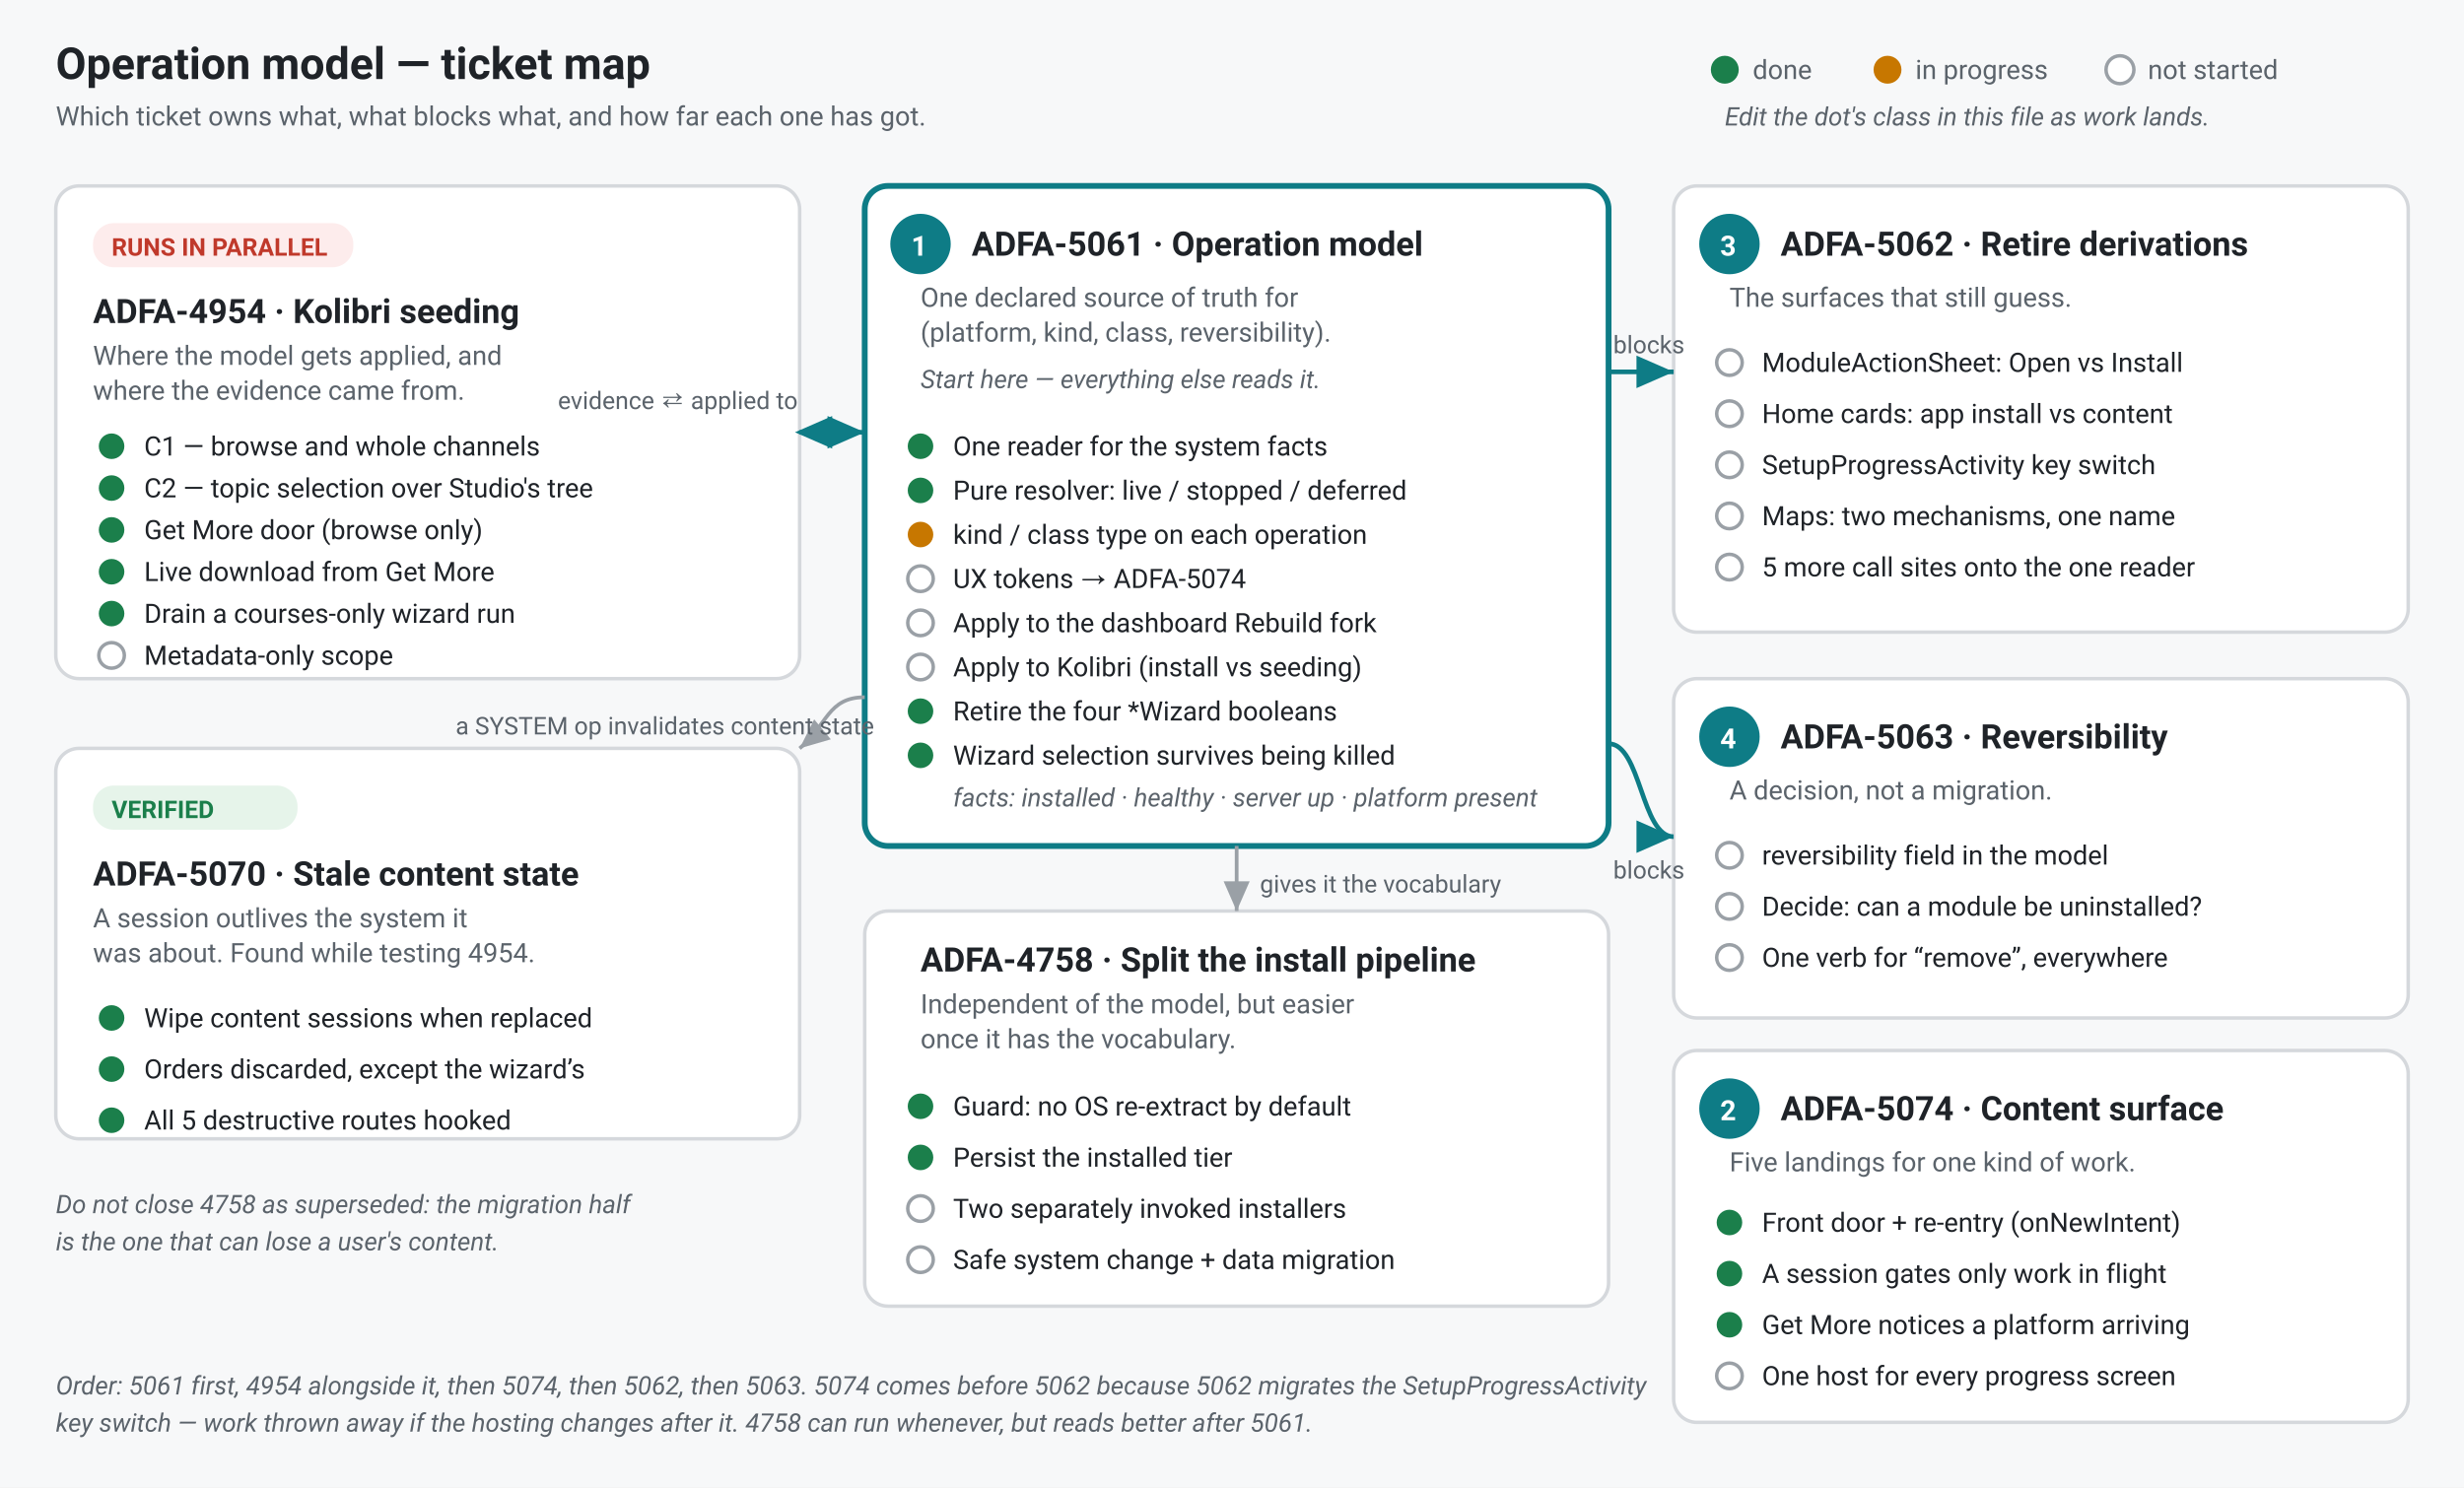
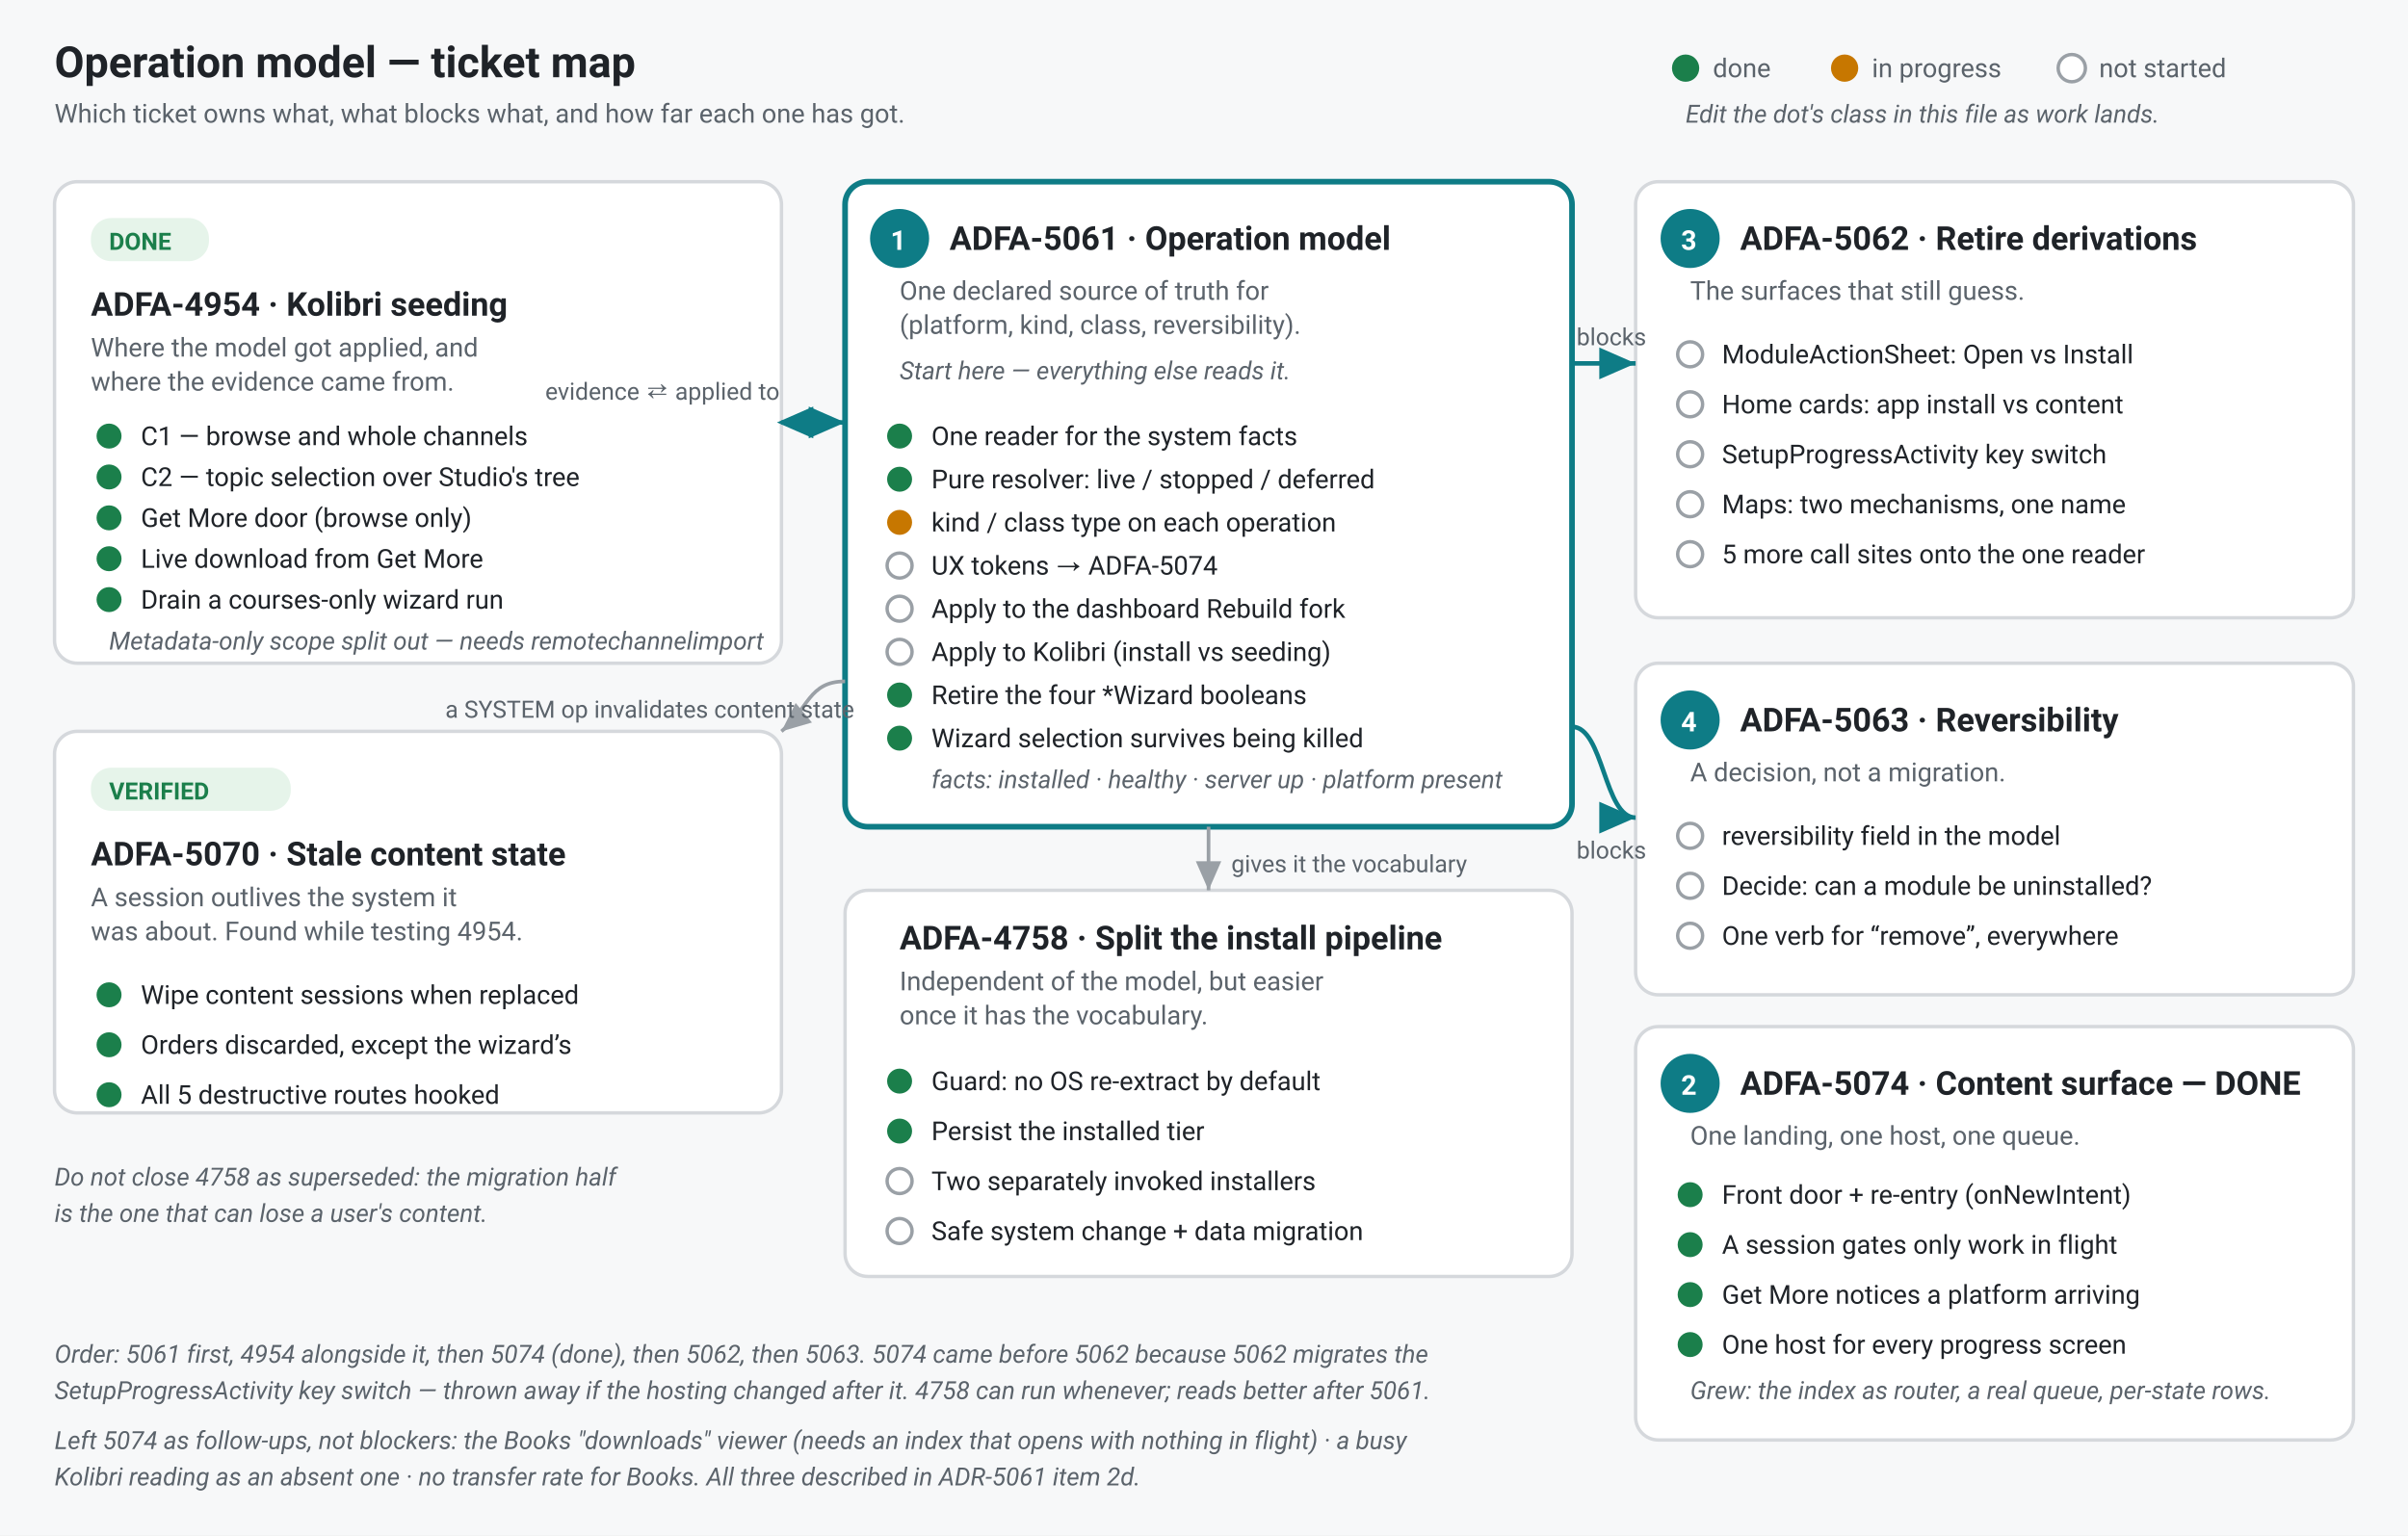
- <svg xmlns="http://www.w3.org/2000/svg" viewBox="0 0 1060 640" width="1060" height="640" font-family="Segoe UI, Roboto, Helvetica, Arial, sans-serif">
+ <svg xmlns="http://www.w3.org/2000/svg" viewBox="0 0 1060 676" width="1060" height="676" font-family="Segoe UI, Roboto, Helvetica, Arial, sans-serif">
  <style>
  .bg    { fill: #F7F8F9; }
  .card  { fill: #FFFFFF; stroke: #D5D8DC; stroke-width: 1.5; rx: 10; }
  .card-hi { fill: #FFFFFF; stroke: #0E7C86; stroke-width: 2.5; rx: 10; }
  .h1    { font-size: 19px; font-weight: 700; fill: #1F2328; }
  .h2    { font-size: 14.5px; font-weight: 700; fill: #1F2328; }
  .sub   { font-size: 11.5px; fill: #5B636B; }
  .item  { font-size: 11.5px; fill: #1F2328; }
  .note  { font-size: 11px; fill: #5B636B; font-style: italic; }
  .lnk   { stroke: #9AA0A6; stroke-width: 1.6; fill: none; }
  .lnk-hi{ stroke: #0E7C86; stroke-width: 2; fill: none; }
  .lnklbl{ font-size: 10.5px; fill: #5B636B; }

  /* ---- the three states: change an item's class to move it ---- */
  .s-done { fill: #1B7F4B; stroke: none; }
  .s-doing{ fill: #C77700; stroke: none; }
  .s-todo { fill: #FFFFFF; stroke: #9AA0A6; stroke-width: 1.5; }

  .badge  { fill: #0E7C86; }
  .badgetx{ font-size: 12px; font-weight: 700; fill: #FFFFFF; }
  .chip   { rx: 9; }
  .chiptx { font-size: 10.5px; font-weight: 700; }
</style>
  <defs>
    <marker id="arw" markerWidth="9" markerHeight="9" refX="8" refY="4.5" orient="auto">
      <path d="M0,1 L8,4.5 L0,8 Z" fill="#9AA0A6" />
    </marker>
    <marker id="arwhi" markerWidth="9" markerHeight="9" refX="8" refY="4.5" orient="auto">
      <path d="M0,1 L8,4.5 L0,8 Z" fill="#0E7C86" />
    </marker>
    <marker id="arwhiS" markerWidth="9" markerHeight="9" refX="1" refY="4.5" orient="auto">
      <path d="M8,1 L0,4.5 L8,8 Z" fill="#0E7C86" />
    </marker>
  </defs>
-   <rect class="bg" x="0" y="0" width="1060" height="640" />
+   <rect class="bg" x="0" y="0" width="1060" height="676" />
  <text class="h1" x="24" y="34">Operation model — ticket map</text>
  <text class="sub" x="24" y="54">Which ticket owns what, what blocks what, and how far each one has got.</text>
  <circle class="s-done" cx="742" cy="30" r="6" />
  <text class="sub" x="754" y="34">done</text>
  <circle class="s-doing" cx="812" cy="30" r="6" />
  <text class="sub" x="824" y="34">in progress</text>
  <circle class="s-todo" cx="912" cy="30" r="6" />
  <text class="sub" x="924" y="34">not started</text>
  <text class="note" x="742" y="54">Edit the dot's class in this file as work lands.</text>
  <rect class="card" x="24" y="80" width="320" height="212" />
-   <rect class="chip" x="40" y="96" width="112" height="19" fill="#FDECEC" stroke="none" />
-   <text class="chiptx" x="48" y="110" fill="#C0392B">RUNS IN PARALLEL</text>
+   <rect class="chip" x="40" y="96" width="52" height="19" fill="#E6F4EA" stroke="none" />
+   <text class="chiptx" x="48" y="110" fill="#1B7F4B">DONE</text>
  <text class="h2" x="40" y="139">ADFA-4954 · Kolibri seeding</text>
-   <text class="sub" x="40" y="157">Where the model gets applied, and</text>
+   <text class="sub" x="40" y="157">Where the model got applied, and</text>
  <text class="sub" x="40" y="172">where the evidence came from.</text>
  <circle class="s-done" cx="48" cy="192" r="5.5" />
  <text class="item" x="62" y="196">C1 — browse and whole channels</text>
  <circle class="s-done" cx="48" cy="210" r="5.5" />
  <text class="item" x="62" y="214">C2 — topic selection over Studio's tree</text>
  <circle class="s-done" cx="48" cy="228" r="5.5" />
  <text class="item" x="62" y="232">Get More door (browse only)</text>
  <circle class="s-done" cx="48" cy="246" r="5.5" />
  <text class="item" x="62" y="250">Live download from Get More</text>
  <circle class="s-done" cx="48" cy="264" r="5.5" />
  <text class="item" x="62" y="268">Drain a courses-only wizard run</text>
-   <circle class="s-todo" cx="48" cy="282" r="5.5" />
-   <text class="item" x="62" y="286">Metadata-only scope</text>
+   <text class="note" x="48" y="286">Metadata-only scope split out — needs remotechannelimport</text>
  <rect class="card" x="24" y="322" width="320" height="168" />
  <rect class="chip" x="40" y="338" width="88" height="19" fill="#E6F4EA" stroke="none" />
  <text class="chiptx" x="48" y="352" fill="#1B7F4B">VERIFIED</text>
  <text class="h2" x="40" y="381">ADFA-5070 · Stale content state</text>
  <text class="sub" x="40" y="399">A session outlives the system it</text>
  <text class="sub" x="40" y="414">was about. Found while testing 4954.</text>
  <circle class="s-done" cx="48" cy="438" r="5.5" />
  <text class="item" x="62" y="442">Wipe content sessions when replaced</text>
  <circle class="s-done" cx="48" cy="460" r="5.5" />
  <text class="item" x="62" y="464">Orders discarded, except the wizard’s</text>
  <circle class="s-done" cx="48" cy="482" r="5.5" />
  <text class="item" x="62" y="486">All 5 destructive routes hooked</text>
  <rect class="card-hi" x="372" y="80" width="320" height="284" />
  <circle class="badge" cx="396" cy="105" r="13" />
  <text class="badgetx" x="392" y="110">1</text>
  <text class="h2" x="418" y="110">ADFA-5061 · Operation model</text>
  <text class="sub" x="396" y="132">One declared source of truth for</text>
  <text class="sub" x="396" y="147">(platform, kind, class, reversibility).</text>
  <text class="note" x="396" y="167">Start here — everything else reads it.</text>
  <circle class="s-done" cx="396" cy="192" r="5.5" />
  <text class="item" x="410" y="196">One reader for the system facts</text>
  <circle class="s-done" cx="396" cy="211" r="5.5" />
  <text class="item" x="410" y="215">Pure resolver: live / stopped / deferred</text>
  <circle class="s-doing" cx="396" cy="230" r="5.5" />
  <text class="item" x="410" y="234">kind / class type on each operation</text>
  <circle class="s-todo" cx="396" cy="249" r="5.5" />
  <text class="item" x="410" y="253">UX tokens → ADFA-5074</text>
  <circle class="s-todo" cx="396" cy="268" r="5.5" />
  <text class="item" x="410" y="272">Apply to the dashboard Rebuild fork</text>
  <circle class="s-todo" cx="396" cy="287" r="5.5" />
  <text class="item" x="410" y="291">Apply to Kolibri (install vs seeding)</text>
  <circle class="s-done" cx="396" cy="306" r="5.5" />
  <text class="item" x="410" y="310">Retire the four *Wizard booleans</text>
  <circle class="s-done" cx="396" cy="325" r="5.5" />
  <text class="item" x="410" y="329">Wizard selection survives being killed</text>
  <text class="note" x="410" y="347">facts: installed · healthy · server up · platform present</text>
  <rect class="card" x="720" y="80" width="316" height="192" />
  <circle class="badge" cx="744" cy="105" r="13" />
  <text class="badgetx" x="740" y="110">3</text>
  <text class="h2" x="766" y="110">ADFA-5062 · Retire derivations</text>
  <text class="sub" x="744" y="132">The surfaces that still guess.</text>
  <circle class="s-todo" cx="744" cy="156" r="5.5" />
  <text class="item" x="758" y="160">ModuleActionSheet: Open vs Install</text>
  <circle class="s-todo" cx="744" cy="178" r="5.5" />
  <text class="item" x="758" y="182">Home cards: app install vs content</text>
  <circle class="s-todo" cx="744" cy="200" r="5.5" />
  <text class="item" x="758" y="204">SetupProgressActivity key switch</text>
  <circle class="s-todo" cx="744" cy="222" r="5.5" />
  <text class="item" x="758" y="226">Maps: two mechanisms, one name</text>
  <circle class="s-todo" cx="744" cy="244" r="5.5" />
  <text class="item" x="758" y="248">5 more call sites onto the one reader</text>
  <rect class="card" x="720" y="292" width="316" height="146" />
  <circle class="badge" cx="744" cy="317" r="13" />
  <text class="badgetx" x="740" y="322">4</text>
  <text class="h2" x="766" y="322">ADFA-5063 · Reversibility</text>
  <text class="sub" x="744" y="344">A decision, not a migration.</text>
  <circle class="s-todo" cx="744" cy="368" r="5.5" />
  <text class="item" x="758" y="372">reversibility field in the model</text>
  <circle class="s-todo" cx="744" cy="390" r="5.5" />
  <text class="item" x="758" y="394">Decide: can a module be uninstalled?</text>
  <circle class="s-todo" cx="744" cy="412" r="5.5" />
  <text class="item" x="758" y="416">One verb for “remove”, everywhere</text>
  <rect class="card" x="372" y="392" width="320" height="170" />
  <text class="h2" x="396" y="418">ADFA-4758 · Split the install pipeline</text>
  <text class="sub" x="396" y="436">Independent of the model, but easier</text>
  <text class="sub" x="396" y="451">once it has the vocabulary.</text>
  <circle class="s-done" cx="396" cy="476" r="5.5" />
  <text class="item" x="410" y="480">Guard: no OS re-extract by default</text>
  <circle class="s-done" cx="396" cy="498" r="5.5" />
  <text class="item" x="410" y="502">Persist the installed tier</text>
  <circle class="s-todo" cx="396" cy="520" r="5.5" />
  <text class="item" x="410" y="524">Two separately invoked installers</text>
  <circle class="s-todo" cx="396" cy="542" r="5.5" />
  <text class="item" x="410" y="546">Safe system change + data migration</text>
-   <rect class="card" x="720" y="452" width="316" height="160" />
+   <rect class="card" x="720" y="452" width="316" height="182" />
  <circle class="badge" cx="744" cy="477" r="13" />
  <text class="badgetx" x="740" y="482">2</text>
-   <text class="h2" x="766" y="482">ADFA-5074 · Content surface</text>
-   <text class="sub" x="744" y="504">Five landings for one kind of work.</text>
+   <text class="h2" x="766" y="482">ADFA-5074 · Content surface — DONE</text>
+   <text class="sub" x="744" y="504">One landing, one host, one queue.</text>
  <circle class="s-done" cx="744" cy="526" r="5.5" />
  <text class="item" x="758" y="530">Front door + re-entry (onNewIntent)</text>
  <circle class="s-done" cx="744" cy="548" r="5.5" />
  <text class="item" x="758" y="552">A session gates only work in flight</text>
  <circle class="s-done" cx="744" cy="570" r="5.5" />
  <text class="item" x="758" y="574">Get More notices a platform arriving</text>
-   <circle class="s-todo" cx="744" cy="592" r="5.5" />
+   <circle class="s-done" cx="744" cy="592" r="5.5" />
  <text class="item" x="758" y="596">One host for every progress screen</text>
+   <text class="note" x="744" y="616">Grew: the index as router, a real queue, per-state rows.</text>
  <text class="note" x="24" y="522">Do not close 4758 as superseded: the migration half</text>
  <text class="note" x="24" y="538">is the one that can lose a user's content.</text>
  <path class="lnk-hi" d="M344,186 L372,186" marker-end="url(#arwhi)" marker-start="url(#arwhiS)" />
  <text class="lnklbl" x="240" y="176">evidence ⇄ applied to</text>
  <path class="lnk-hi" d="M692,160 L720,160" marker-end="url(#arwhi)" />
  <text class="lnklbl" x="694" y="152">blocks</text>
  <path class="lnk-hi" d="M692,320 C706,320 706,360 720,360" marker-end="url(#arwhi)" />
  <text class="lnklbl" x="694" y="378">blocks</text>
  <path class="lnk" d="M532,364 L532,392" marker-end="url(#arw)" />
  <text class="lnklbl" x="542" y="384">gives it the vocabulary</text>
  <path class="lnk" d="M372,300 C356,300 356,312 344,322" marker-end="url(#arw)" />
  <text class="lnklbl" x="196" y="316">a SYSTEM op invalidates content state</text>
-   <text class="note" x="24" y="600">Order: 5061 first, 4954 alongside it, then 5074, then 5062, then 5063. 5074 comes before 5062 because 5062 migrates the SetupProgressActivity</text>
-   <text class="note" x="24" y="616">key switch — work thrown away if the hosting changes after it. 4758 can run whenever, but reads better after 5061.</text>
+   <text class="note" x="24" y="600">Order: 5061 first, 4954 alongside it, then 5074 (done), then 5062, then 5063. 5074 came before 5062 because 5062 migrates the</text>
+   <text class="note" x="24" y="616">SetupProgressActivity key switch — thrown away if the hosting changed after it. 4758 can run whenever; reads better after 5061.</text>
+   <text class="note" x="24" y="638">Left 5074 as follow-ups, not blockers: the Books "downloads" viewer (needs an index that opens with nothing in flight) · a busy</text>
+   <text class="note" x="24" y="654">Kolibri reading as an absent one · no transfer rate for Books. All three described in ADR-5061 item 2d.</text>
</svg>
